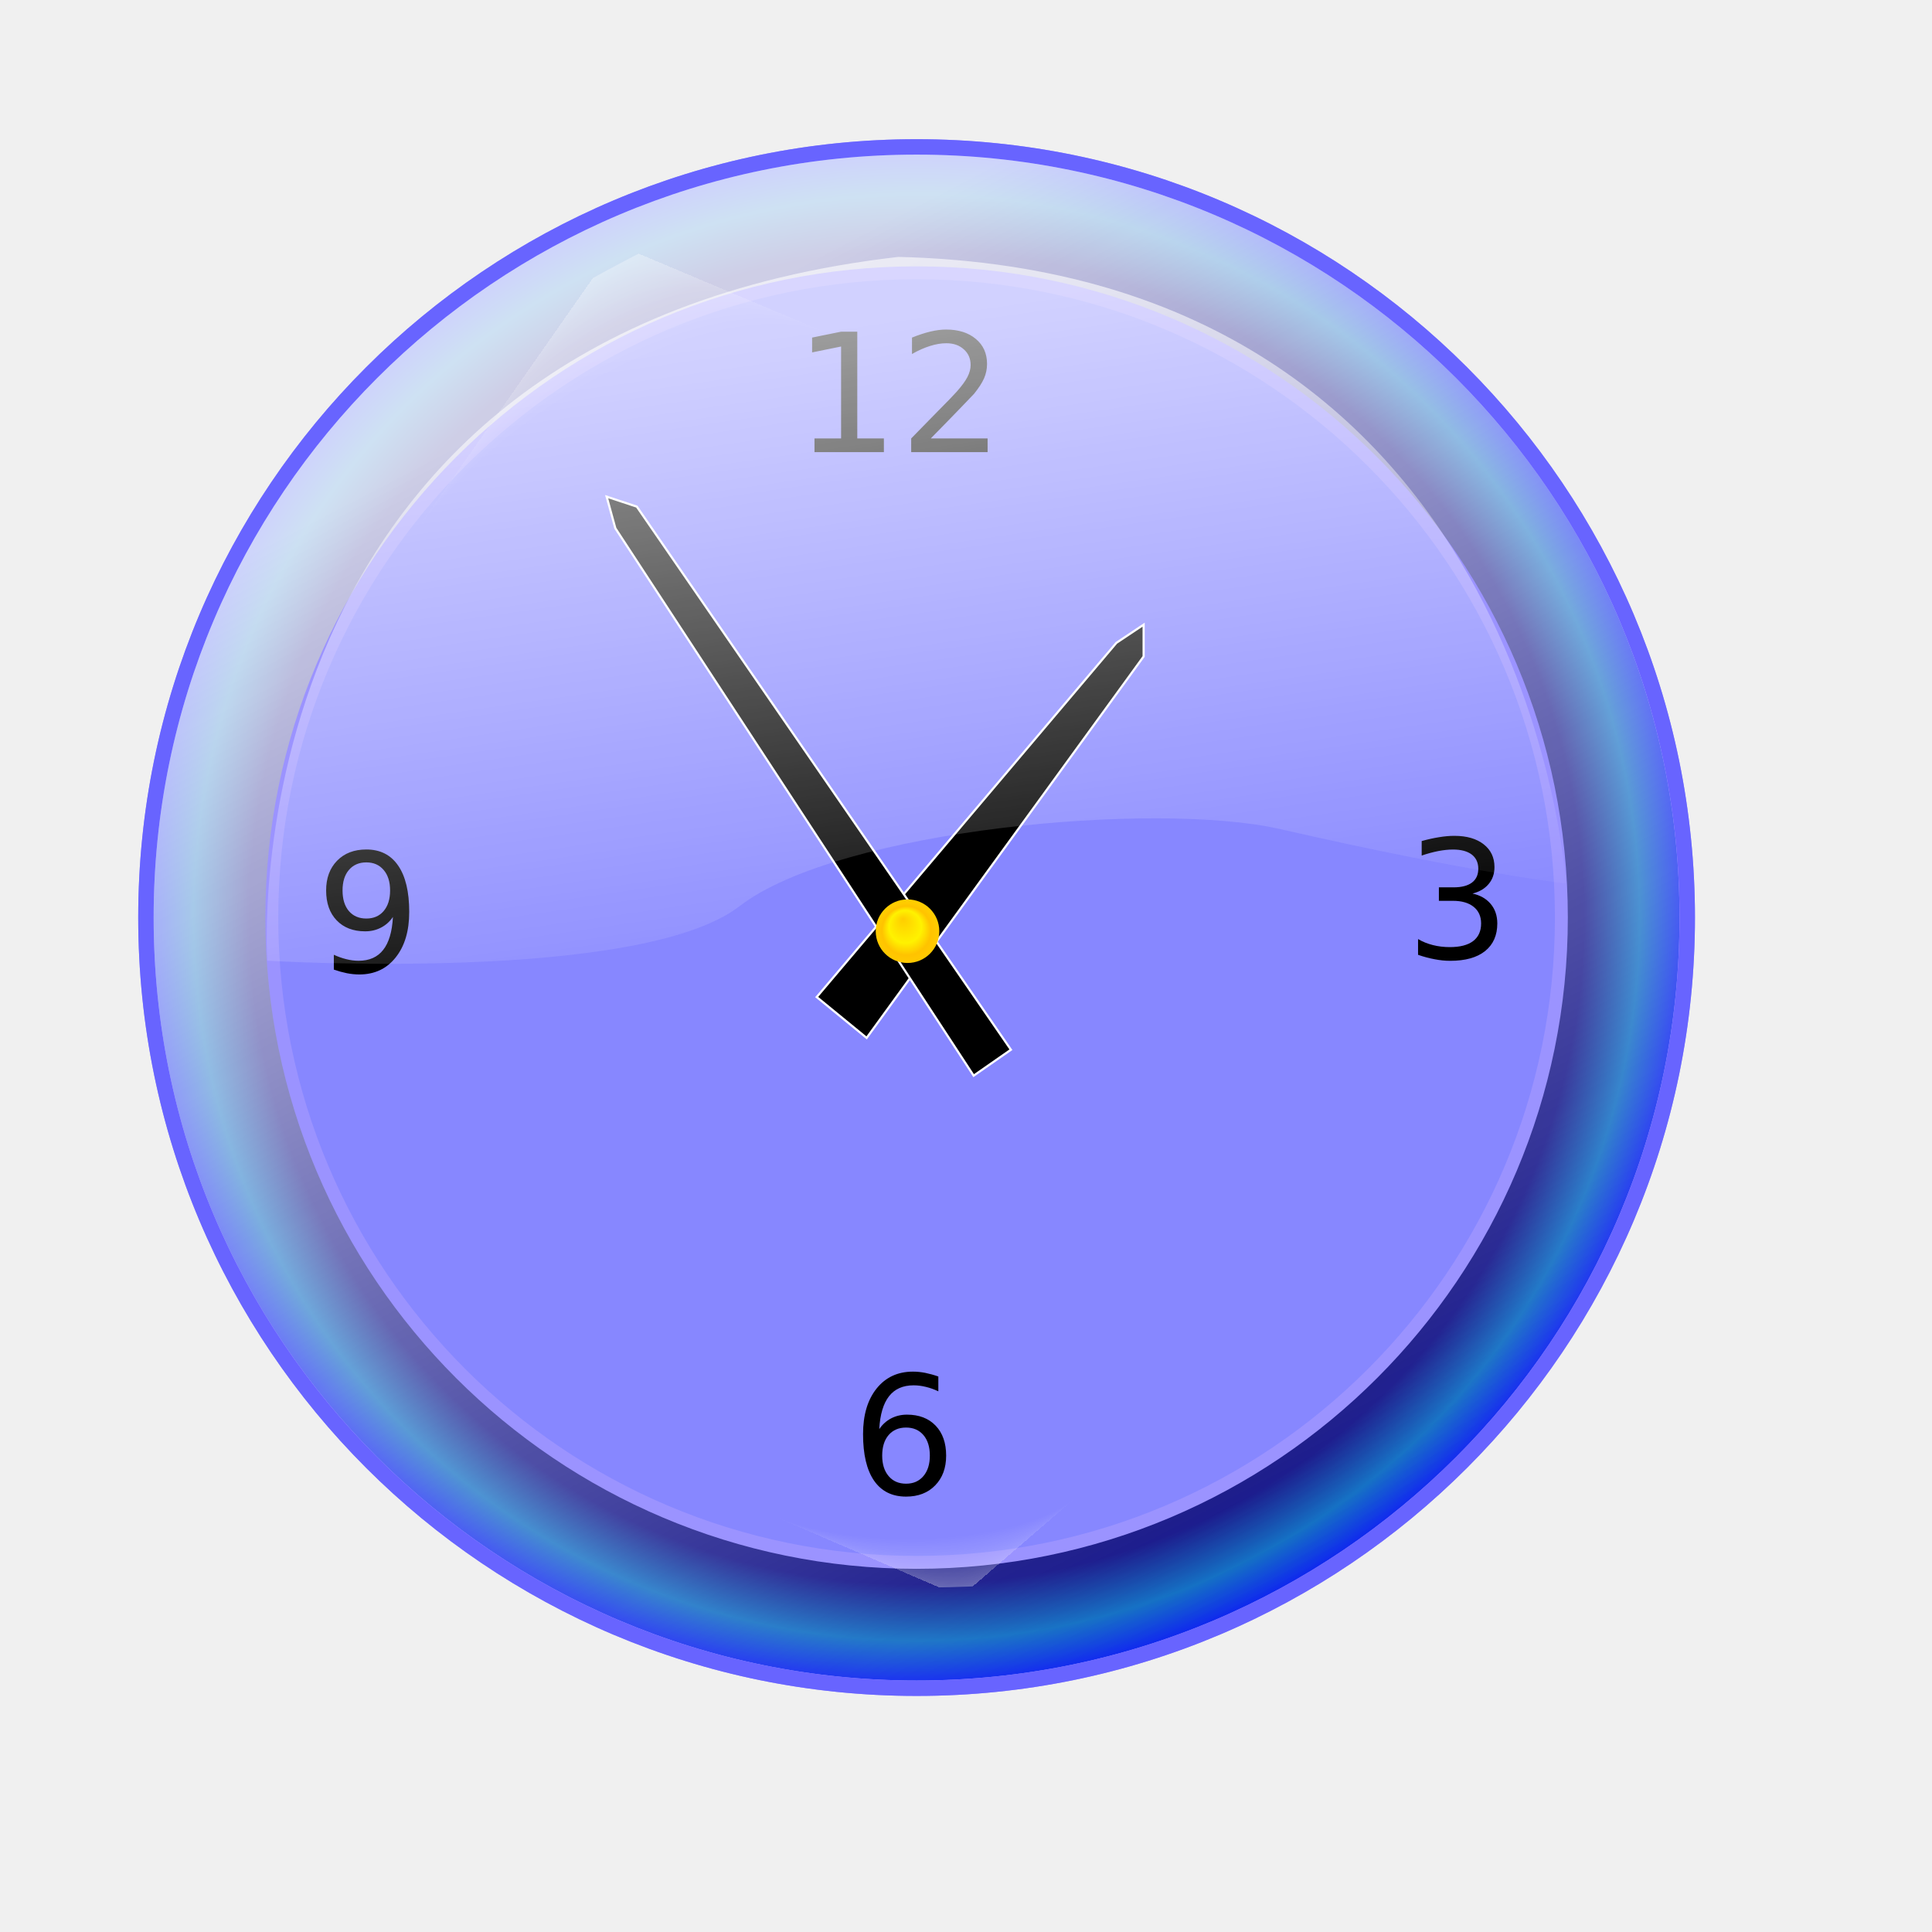
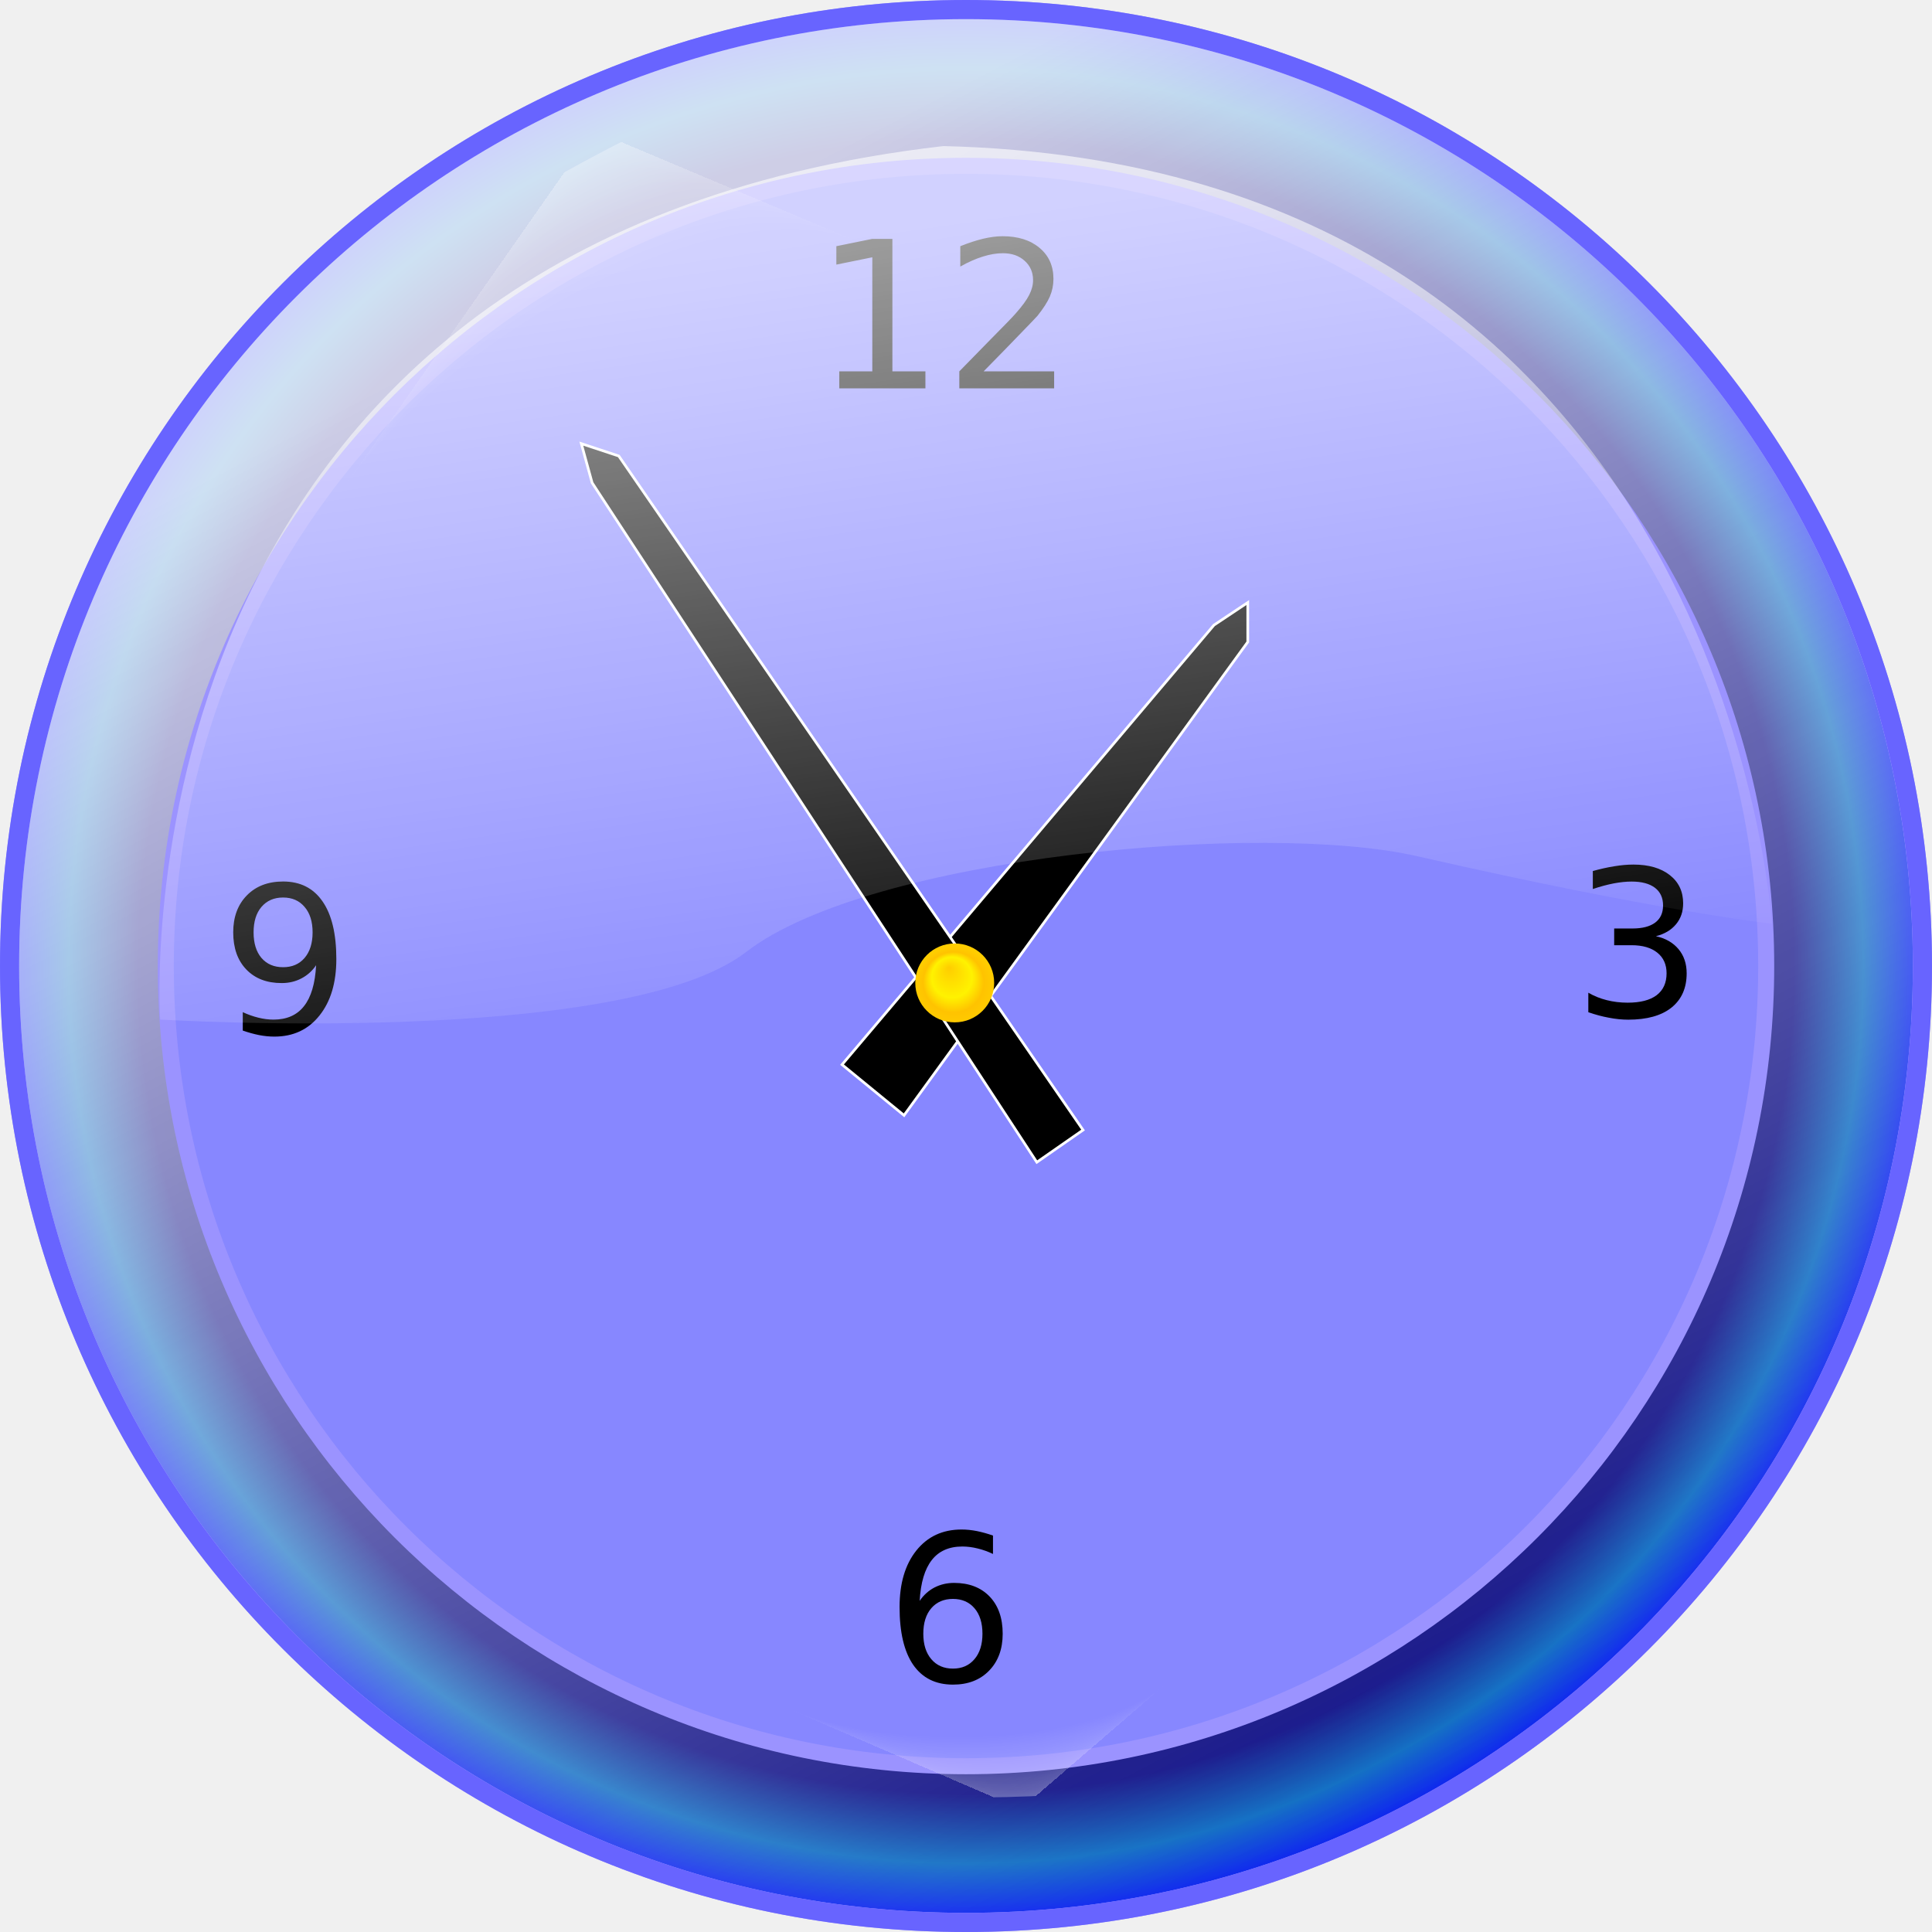
- <svg xmlns="http://www.w3.org/2000/svg" xmlns:xlink="http://www.w3.org/1999/xlink" height="200pt" id="svg3127" width="200pt">
+ <svg xmlns="http://www.w3.org/2000/svg" xmlns:xlink="http://www.w3.org/1999/xlink" height="128" id="svg3127" width="128" version="1.1">
  <defs id="defs3">
-     <radialGradient cx="232.156" cy="6113.59" fx="241.74" fy="6174.799" gradientTransform="matrix(1.013761,-0.589771,-0.171159,-0.532232,960.8204,3557.129)" gradientUnits="userSpaceOnUse" id="radialGradient13605" r="33.966" xlink:href="#linearGradient13557" />
-     <radialGradient cx="232.156" cy="6113.59" fx="241.74" fy="6174.799" gradientTransform="matrix(0.760241,0,0,0.296752,12.75302,-1517.597)" gradientUnits="userSpaceOnUse" id="radialGradient13601" r="33.966" xlink:href="#linearGradient13557" />
-     <linearGradient gradientTransform="matrix(0.664382,0,0,0.339568,12.75302,-1517.597)" gradientUnits="userSpaceOnUse" id="linearGradient13563" x1="263.425" x2="337.961" xlink:href="#linearGradient13557" y1="4875.229" y2="5141.156" />
+     <radialGradient cx="232.156" cy="6113.59" fx="241.74" fy="6174.799" gradientTransform="matrix(0.6039033,-0.35133,-0.1019604,-0.3170537,583.9599,2113.977)" gradientUnits="userSpaceOnUse" id="radialGradient13605" r="33.966" xlink:href="#linearGradient13557" />
+     <radialGradient cx="232.156" cy="6113.59" fx="241.74" fy="6174.799" gradientTransform="matrix(0.760241,0,0,0.296752,-51.16576,-1611.987)" gradientUnits="userSpaceOnUse" id="radialGradient13601" r="33.966" xlink:href="#linearGradient13557" />
+     <linearGradient gradientTransform="matrix(0.664382,0,0,0.339568,-51.16576,-1611.987)" gradientUnits="userSpaceOnUse" id="linearGradient13563" x1="263.425" x2="337.961" xlink:href="#linearGradient13557" y1="4875.229" y2="5141.156" />
    <linearGradient id="linearGradient13493">
      <stop id="stop13495" offset="0" style="stop-color:#ffcd00;stop-opacity:1;" />
      <stop id="stop13499" offset="0.5" style="stop-color:#fff200;stop-opacity:1;" />
      <stop id="stop13501" offset="0.75" style="stop-color:#ffc300;stop-opacity:1;" />
      <stop id="stop13497" offset="1" style="stop-color:#ffcd00;stop-opacity:1;" />
    </linearGradient>
-     <radialGradient cx="160.453" cy="3386.709" fx="131.404" fy="3293.024" gradientUnits="userSpaceOnUse" id="radialGradient13491" r="192.085" xlink:href="#linearGradient13493" />
+     <radialGradient cx="160.453" cy="3386.709" fx="131.404" fy="3293.024" gradientUnits="userSpaceOnUse" id="radialGradient13491" r="192.085" xlink:href="#linearGradient13493" gradientTransform="matrix(0.02341432,0,0,0.02341432,121.5373,49.71159)" />
    <linearGradient id="linearGradient13557">
      <stop id="stop13559" offset="0" style="stop-color:#ffffff;stop-opacity:0.845;" />
      <stop id="stop13561" offset="1" style="stop-color:#ffffff;stop-opacity:0;" />
    </linearGradient>
-     <linearGradient gradientUnits="userSpaceOnUse" id="linearGradient13589" x1="113.523" x2="283.697" xlink:href="#linearGradient13557" y1="3215.411" y2="3540.676" />
+     <linearGradient gradientUnits="userSpaceOnUse" id="linearGradient13589" x1="113.523" x2="283.697" xlink:href="#linearGradient13557" y1="3215.411" y2="3540.676" gradientTransform="matrix(0.567706,0,0,0.567706,36.24802,-1784.373)" />
    <linearGradient id="linearGradient13575">
      <stop id="stop13577" offset="0" style="stop-color:#000000;stop-opacity:1;" />
      <stop id="stop13581" offset="0.857" style="stop-color:#00007f;stop-opacity:1;" />
      <stop id="stop13583" offset="0.929" style="stop-color:#0064bf;stop-opacity:1;" />
      <stop id="stop13579" offset="1" style="stop-color:#0000ff;stop-opacity:1;" />
    </linearGradient>
-     <radialGradient cx="159.001" cy="3366.216" fx="159.001" fy="3366.216" gradientUnits="userSpaceOnUse" id="radialGradient13573" r="189.245" xlink:href="#linearGradient13575" />
+     <radialGradient cx="159.001" cy="3366.216" fx="159.001" fy="3366.216" gradientUnits="userSpaceOnUse" id="radialGradient13573" r="189.245" xlink:href="#linearGradient13575" gradientTransform="matrix(0.567706,0,0,0.567706,36.24802,-1784.373)" />
  </defs>
-   <g id="layer1">
-     <g id="g3108" transform="translate(-63.91878,-94.38991)">
-       <path d="M 346.371 3366.216 A 187.37 187.37 0 1 1  -28.369,3366.216 A 187.37 187.37 0 1 1  346.371 3366.216 z" id="path13565" style="fill:url(#radialGradient13573);fill-opacity:1;stroke:#9b93ff;stroke-width:3.75;stroke-linecap:round;stroke-linejoin:round;stroke-miterlimit:4;stroke-dashoffset:0;stroke-opacity:1" transform="matrix(0.567706,0,0,0.567706,100.1668,-1689.983)" />
-       <path d="M 346.371 3366.216 A 187.37 187.37 0 1 1  -28.369,3366.216 A 187.37 187.37 0 1 1  346.371 3366.216 z" id="path13585" style="opacity:0.957;fill:url(#linearGradient13589);fill-opacity:1;stroke:#6562ff;stroke-width:3.75;stroke-linecap:round;stroke-linejoin:round;stroke-miterlimit:4;stroke-dashoffset:0;stroke-opacity:1" transform="matrix(0.567706,0,0,0.567706,100.1668,-1689.983)" />
-       <path d="M 346.371 3366.216 A 187.37 187.37 0 1 1  -28.369,3366.216 A 187.37 187.37 0 1 1  346.371 3366.216 z" id="path13481" style="fill:#8787ff;fill-opacity:1;stroke:#9b93ff;stroke-width:3.75;stroke-linecap:round;stroke-linejoin:round;stroke-miterlimit:4;stroke-dashoffset:0;stroke-opacity:1" transform="matrix(0.474977,0,0,0.474977,114.9109,-1377.835)" />
-       <path d="M 176.644,232.007 L 218.009,183.121 L 221.769,180.614 L 221.769,185.001 L 183.538,237.647 L 176.644,232.007 z " id="path13535" style="fill:#000000;fill-opacity:1;fill-rule:evenodd;stroke:#ffffff;stroke-width:0.297;stroke-linecap:butt;stroke-linejoin:miter;stroke-miterlimit:4;stroke-opacity:1" />
-       <path d="M 198.308,242.86 L 148.85,167.297 L 147.65,162.94 L 151.816,164.317 L 203.452,239.28 L 198.308,242.86 z " id="path13537" style="fill:#000000;fill-opacity:1;fill-rule:evenodd;stroke:#ffffff;stroke-width:0.297;stroke-linecap:butt;stroke-linejoin:miter;stroke-miterlimit:4;stroke-opacity:1" />
-       <path d="M 346.371 3366.216 A 187.37 187.37 0 1 1  -28.369,3366.216 A 187.37 187.37 0 1 1  346.371 3366.216 z" id="path13483" style="fill:url(#radialGradient13491);fill-opacity:1;stroke:none;stroke-width:7.768;stroke-linecap:round;stroke-linejoin:round;stroke-miterlimit:4;stroke-dashoffset:0;stroke-opacity:1" transform="matrix(2.341432e-2,0,0,2.341432e-2,185.4561,144.1015)" />
-       <text id="text13513" style="font-size:22.799;font-style:normal;font-variant:normal;font-weight:normal;font-stretch:normal;fill:#000000;fill-opacity:1;stroke:none;stroke-width:1pt;stroke-linecap:butt;stroke-linejoin:miter;stroke-opacity:1;font-family:Bitstream Vera Sans;text-anchor:start;writing-mode:lr-tb" x="173.511" xml:space="preserve" y="156.798">
-         <tspan id="tspan13515" x="173.511" y="156.798">12</tspan>
-       </text>
-       <text id="text13517" style="font-size:22.799;font-style:normal;font-variant:normal;font-weight:normal;font-stretch:normal;fill:#000000;fill-opacity:1;stroke:none;stroke-width:1pt;stroke-linecap:butt;stroke-linejoin:miter;stroke-opacity:1;font-family:Bitstream Vera Sans;text-anchor:start;writing-mode:lr-tb" x="181.451" xml:space="preserve" y="300.634">
-         <tspan id="tspan13529" x="181.451" y="300.634">6</tspan>
-       </text>
-       <text id="text13521" style="font-size:22.799;font-style:normal;font-variant:normal;font-weight:normal;font-stretch:normal;fill:#000000;fill-opacity:1;stroke:none;stroke-width:1pt;stroke-linecap:butt;stroke-linejoin:miter;stroke-opacity:1;font-family:Bitstream Vera Sans;text-anchor:start;writing-mode:lr-tb" x="257.913" xml:space="preserve" y="226.679">
-         <tspan id="tspan13531" x="257.913" y="226.679">3</tspan>
-       </text>
-       <text id="text13525" style="font-size:22.799;font-style:normal;font-variant:normal;font-weight:normal;font-stretch:normal;fill:#000000;fill-opacity:1;stroke:none;stroke-width:1pt;stroke-linecap:butt;stroke-linejoin:miter;stroke-opacity:1;font-family:Bitstream Vera Sans;text-anchor:start;writing-mode:lr-tb" x="107.496" xml:space="preserve" y="228.559">
-         <tspan id="tspan13533" x="107.496" y="228.559">9</tspan>
-       </text>
-       <path d="M 100.809,226.993 C 100.809,226.993 94.818,140.512 187.926,129.849 C 275.044,131.957 280.056,216.338 280.056,216.338 C 280.056,216.338 267.631,214.997 240.571,208.817 C 223.529,204.925 179.778,208.817 165.99,219.472 C 152.202,230.126 100.809,226.993 100.809,226.993 z " id="path13555" style="opacity:0.731;fill:url(#linearGradient13563);fill-opacity:1;fill-rule:evenodd;stroke:none;stroke-width:0.25pt;stroke-linecap:butt;stroke-linejoin:miter;stroke-opacity:1" />
-       <path d="M 133.713,287.159 C 133.713,287.159 121.178,312.229 186.359,313.482 C 251.539,314.736 230.23,285.906 230.23,285.906 L 133.713,287.159 z " id="path13591" style="opacity:0.43;fill:url(#radialGradient13601);fill-opacity:1;fill-rule:evenodd;stroke:none;stroke-width:0.25pt;stroke-linecap:butt;stroke-linejoin:miter;stroke-opacity:1" />
-       <path d="M 81.176,226.413 C 81.176,226.413 50.002,191.174 136.195,138.361 C 222.389,85.548 210.602,153.786 210.602,153.786 L 81.176,226.413 z " id="path13603" style="opacity:0.43;fill:url(#radialGradient13605);fill-opacity:1;fill-rule:evenodd;stroke:none;stroke-width:0.25pt;stroke-linecap:butt;stroke-linejoin:miter;stroke-opacity:1" />
+   <g id="layer1" transform="translate(-61.03537,-62.64788)">
+     <g id="g4668">
+       <g transform="matrix(0.5957058,0,0,0.5957058,49.67044,51.20301)" id="g4572">
+         <circle r="106.371" cy="126.648" cx="126.514" style="fill:url(#radialGradient13573);fill-opacity:1;stroke:#9b93ff;stroke-width:2.129;stroke-linecap:round;stroke-linejoin:round;stroke-miterlimit:4;stroke-dashoffset:0;stroke-opacity:1" id="path13565" />
+         <circle r="106.371" cy="126.648" cx="126.514" style="opacity:0.957;fill:url(#linearGradient13589);fill-opacity:1;stroke:#6562ff;stroke-width:2.129;stroke-linecap:round;stroke-linejoin:round;stroke-miterlimit:4;stroke-dashoffset:0;stroke-opacity:1" id="path13585" />
+         <circle r="88.996" cy="126.65" cx="126.514" style="fill:#8787ff;fill-opacity:1;stroke:#9b93ff;stroke-width:1.781;stroke-linecap:round;stroke-linejoin:round;stroke-miterlimit:4;stroke-dashoffset:0;stroke-opacity:1" id="path13481" />
+         <path style="fill:#000000;fill-opacity:1;fill-rule:evenodd;stroke:#ffffff;stroke-width:0.297;stroke-linecap:butt;stroke-linejoin:miter;stroke-miterlimit:4;stroke-opacity:1" id="path13535" d="m 112.726,137.617 41.365,-48.885 3.76,-2.507 v 4.387 l -38.231,52.646 z" />
+         <path style="fill:#000000;fill-opacity:1;fill-rule:evenodd;stroke:#ffffff;stroke-width:0.297;stroke-linecap:butt;stroke-linejoin:miter;stroke-miterlimit:4;stroke-opacity:1" id="path13537" d="m 134.389,148.47 -49.458,-75.563 -1.2,-4.357 4.165,1.377 51.636,74.963 z" />
+         <circle r="4.387" cy="128.529" cx="125.26" style="fill:url(#radialGradient13491);fill-opacity:1;stroke:none;stroke-width:0.182;stroke-linecap:round;stroke-linejoin:round;stroke-miterlimit:4;stroke-dashoffset:0;stroke-opacity:1" id="path13483" />
+         <text y="62.408" xml:space="preserve" x="109.592" style="font-style:normal;font-variant:normal;font-weight:normal;font-stretch:normal;line-height:0%;font-family:'Bitstream Vera Sans';writing-mode:lr-tb;text-anchor:start;fill:#000000;fill-opacity:1;stroke:none;stroke-width:1pt;stroke-linecap:butt;stroke-linejoin:miter;stroke-opacity:1" id="text13513">
+           <tspan style="font-size:22.799px;line-height:1" y="62.408" x="109.592" id="tspan13515">12</tspan>
+         </text>
+         <text y="206.244" xml:space="preserve" x="117.532" style="font-style:normal;font-variant:normal;font-weight:normal;font-stretch:normal;line-height:0%;font-family:'Bitstream Vera Sans';writing-mode:lr-tb;text-anchor:start;fill:#000000;fill-opacity:1;stroke:none;stroke-width:1pt;stroke-linecap:butt;stroke-linejoin:miter;stroke-opacity:1" id="text13517">
+           <tspan style="font-size:22.799px;line-height:1" y="206.244" x="117.532" id="tspan13529">6</tspan>
+         </text>
+         <text y="132.289" xml:space="preserve" x="193.994" style="font-style:normal;font-variant:normal;font-weight:normal;font-stretch:normal;line-height:0%;font-family:'Bitstream Vera Sans';writing-mode:lr-tb;text-anchor:start;fill:#000000;fill-opacity:1;stroke:none;stroke-width:1pt;stroke-linecap:butt;stroke-linejoin:miter;stroke-opacity:1" id="text13521">
+           <tspan style="font-size:22.799px;line-height:1" y="132.289" x="193.994" id="tspan13531">3</tspan>
+         </text>
+         <text y="134.169" xml:space="preserve" x="43.577" style="font-style:normal;font-variant:normal;font-weight:normal;font-stretch:normal;line-height:0%;font-family:'Bitstream Vera Sans';writing-mode:lr-tb;text-anchor:start;fill:#000000;fill-opacity:1;stroke:none;stroke-width:1pt;stroke-linecap:butt;stroke-linejoin:miter;stroke-opacity:1" id="text13525">
+           <tspan style="font-size:22.799px;line-height:1" y="134.169" x="43.577" id="tspan13533">9</tspan>
+         </text>
+         <path style="opacity:0.731;fill:url(#linearGradient13563);fill-opacity:1;fill-rule:evenodd;stroke:none;stroke-width:0.25pt;stroke-linecap:butt;stroke-linejoin:miter;stroke-opacity:1" id="path13555" d="m 36.891,132.603 c 0,0 -5.992,-86.481 87.116,-97.144 87.118,2.108 92.13,86.49 92.13,86.49 0,0 -12.425,-1.341 -39.484,-7.521 -17.043,-3.892 -60.793,0 -74.582,10.655 -13.788,10.655 -65.18,7.521 -65.18,7.521 z" />
+         <path style="opacity:0.43;fill:url(#radialGradient13601);fill-opacity:1;fill-rule:evenodd;stroke:none;stroke-width:0.25pt;stroke-linecap:butt;stroke-linejoin:miter;stroke-opacity:1" id="path13591" d="m 69.794,192.769 c 0,0 -12.535,25.069 52.646,26.323 65.18,1.254 43.871,-27.576 43.871,-27.576 z" />
+       </g>
+       <path d="m 59.951,129.85 c 0,0 -18.571,-20.992 32.775,-52.453 51.346,-31.461 44.325,9.189 44.325,9.189 z" id="path13603" style="opacity:0.43;fill:url(#radialGradient13605);fill-opacity:1;fill-rule:evenodd;stroke:none;stroke-width:0.149pt;stroke-linecap:butt;stroke-linejoin:miter;stroke-opacity:1" />
    </g>
  </g>
</svg>
